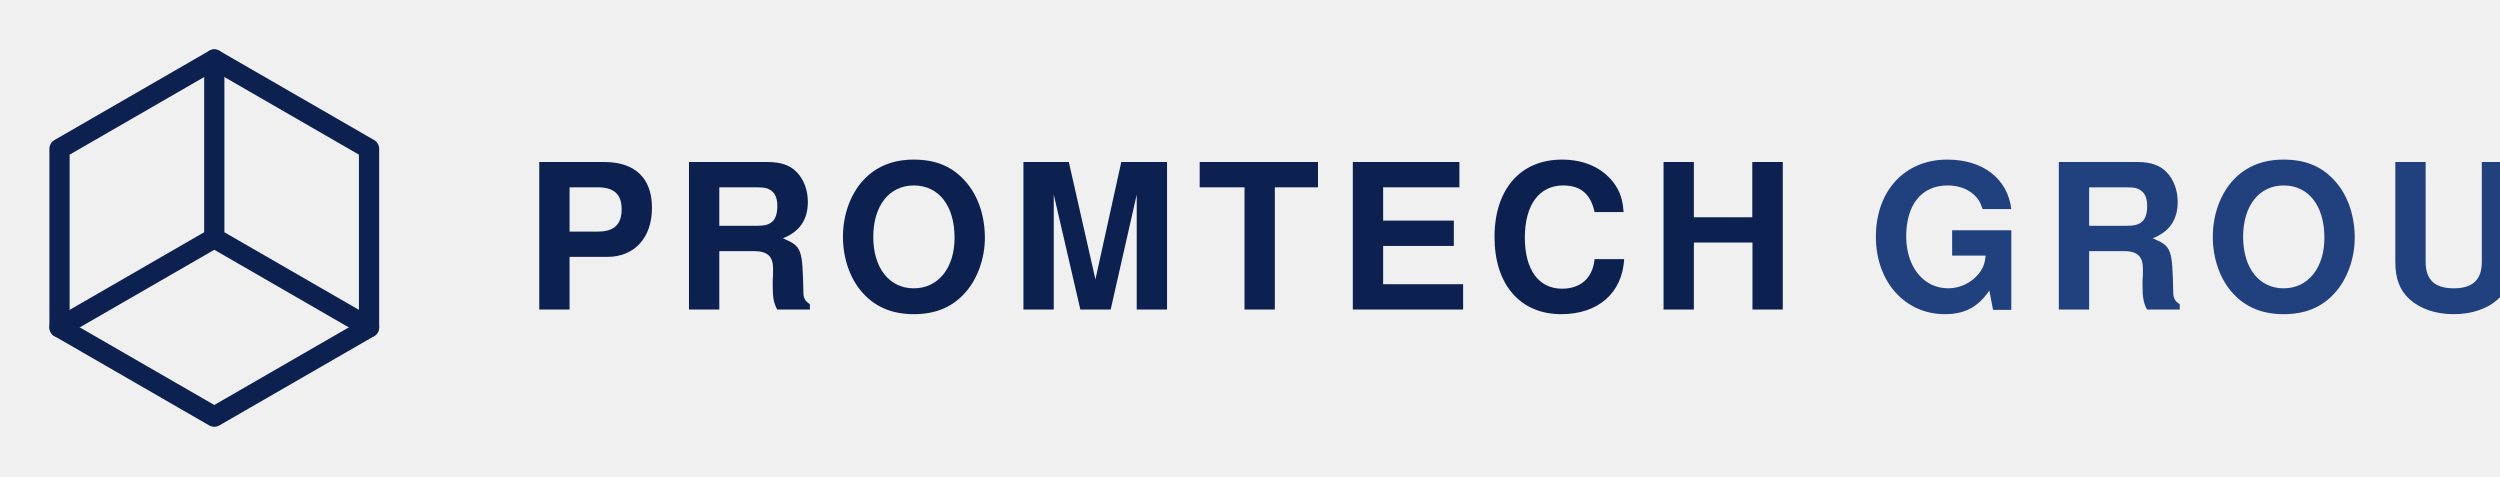
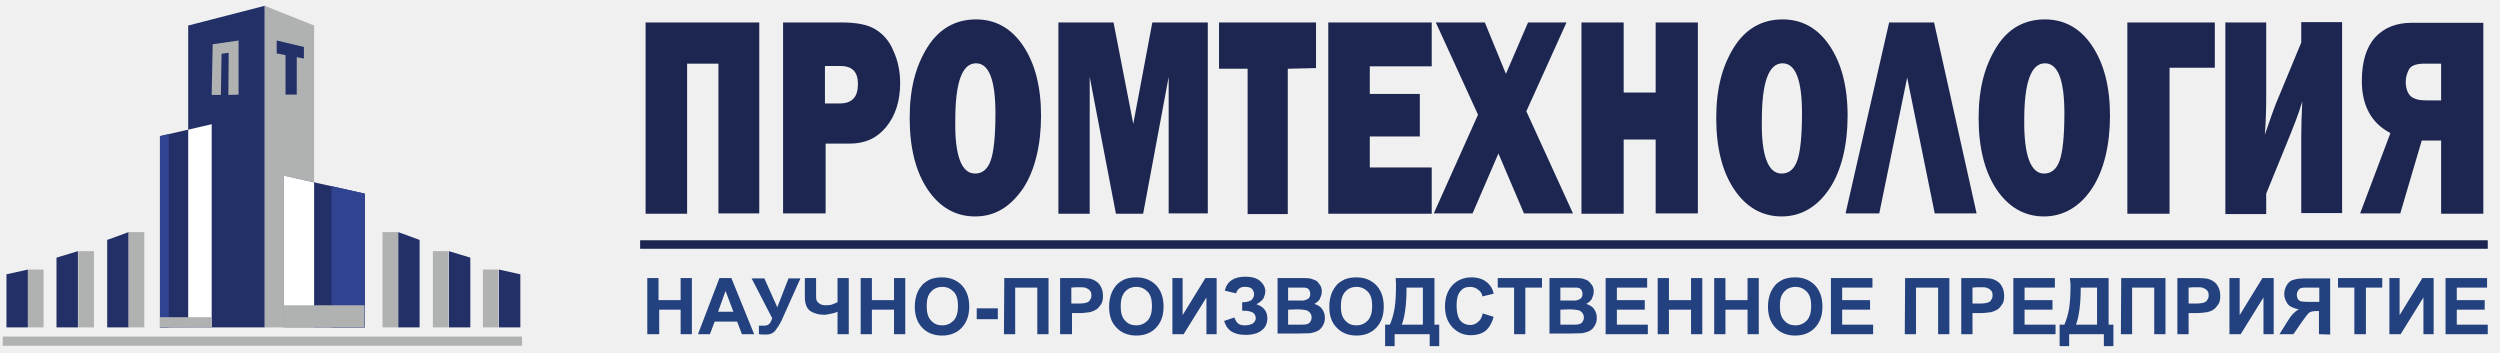
- <svg xmlns="http://www.w3.org/2000/svg" viewBox="0 0 210 40" role="img" aria-label="Promtech Group">
-   <g fill="none" stroke="#0D2150" stroke-width="1.7" stroke-linejoin="round" stroke-linecap="round">
-     <polygon points="18,5 31,12.5 31,27.5 18,35 5,27.5 5,12.5" />
-     <path d="M18,5 V20 M31,27.5 L18,20 M5,27.5 L18,20" />
+ <svg xmlns="http://www.w3.org/2000/svg" version="1.1" id="_Слой_1" x="0px" y="0px" viewBox="0 0 734.6 103.7" style="enable-background:new 0 0 734.6 103.7;" xml:space="preserve">
+   <style type="text/css">
+ 	.st0{fill-rule:evenodd;clip-rule:evenodd;fill:#1C2650;}
+ 	.st1{fill-rule:evenodd;clip-rule:evenodd;fill:#22417E;}
+ 	.st2{fill:#1C2650;}
+ 	.st3{fill-rule:evenodd;clip-rule:evenodd;fill:#233067;}
+ 	.st4{fill-rule:evenodd;clip-rule:evenodd;fill:#B0B1B1;}
+ 	.st5{fill-rule:evenodd;clip-rule:evenodd;fill:#2F4390;}
+ 	.st6{fill-rule:evenodd;clip-rule:evenodd;fill:#FFFFFF;}
+ 	.st7{fill:#B0B1B1;}
+ </style>
+   <g>
+     <path class="st0" d="M189.7,62.7V6.6h33.4v56.1h-12V18.7h-9.2v44.1H189.7z M242.6,42.3v20.4h-12.5V6.6h17.2c4.3,0,7.6,0.6,9.9,2   c2.3,1.4,4.1,3.4,5.3,6.3c1.3,2.8,2,6,2,9.5c0,5.3-1.4,9.6-4.1,12.9s-6.2,4.9-10.8,4.9H242.6L242.6,42.3z M242.5,30.4h4.2   c3.7,0,5.4-1.9,5.4-5.7c0-3.5-1.6-5.3-5.1-5.3h-4.6V30.4L242.5,30.4L242.5,30.4z M286.5,63.6c-5.7,0-10.4-2.7-13.9-7.9   c-3.5-5.2-5.3-12.2-5.3-21s1.8-15.3,5.2-20.8c3.4-5.4,8.2-8.2,14.3-8.2c5.6,0,10.3,2.5,13.8,7.7s5.3,12,5.3,20.6   s-1.8,16.1-5.3,21.4C296.7,61,292.2,63.6,286.5,63.6L286.5,63.6L286.5,63.6z M286.5,51c2.2,0,3.7-1.3,4.6-3.8   c0.9-2.5,1.4-7.2,1.4-13.9c0-9.8-1.9-14.7-5.7-14.7c-4.1,0-6.1,5.6-6.1,16.7C280.5,45.6,282.5,51,286.5,51L286.5,51L286.5,51z    M354.9,6.6v56.1h-11.5V22.6l-7.5,40.2h-8l-7.7-40.2v40.2h-9.2V6.6h16.2l5.8,29.8l5.6-29.8H354.9L354.9,6.6z M378.4,20.2v42.7   h-11.8V20.2h-8.4V6.6h28.5v13.4L378.4,20.2L378.4,20.2z M420.7,49.4v13.4h-30.4V6.6h30.4v12.9h-18.2v8.1h14.7v12.5h-14.7v9.1h18.2   V49.4z M460.3,6.6l-11.8,26.1l13.7,30h-14.4l-7.5-17.6l-7.6,17.6h-11.4l13-29L421.9,6.6h14.4l6.2,15.1L449,6.6L460.3,6.6L460.3,6.6   z M498.9,6.6v56.1h-12.4V41h-9.4v21.8h-12.4V6.6h12.4v20.6h9.4V6.6H498.9z M523.5,63.6c-5.7,0-10.4-2.7-13.9-7.9   c-3.5-5.2-5.3-12.2-5.3-21s1.8-15.3,5.2-20.8c3.4-5.4,8.2-8.2,14.3-8.2c5.6,0,10.3,2.5,13.8,7.7s5.3,12,5.3,20.6   s-1.8,16.1-5.3,21.4C534,60.8,529.2,63.6,523.5,63.6L523.5,63.6L523.5,63.6z M523.5,51c2.2,0,3.7-1.3,4.6-3.8   c0.9-2.5,1.4-7.2,1.4-13.9c0-9.8-1.9-14.7-5.7-14.7c-4.1,0-6.1,5.6-6.1,16.7C517.5,45.6,519.5,51,523.5,51L523.5,51L523.5,51z    M552.2,62.7l8.2-39.9l8.1,39.9h12.3L568.3,6.6h-13.2l-12.8,56.1H552.2L552.2,62.7z M600.6,63.6c-5.7,0-10.4-2.7-13.9-7.9   c-3.5-5.2-5.3-12.2-5.3-21s1.8-15.3,5.2-20.8s8.2-8.2,14.3-8.2c5.6,0,10.3,2.5,13.8,7.7s5.3,12,5.3,20.6s-1.8,16.1-5.3,21.4   S606.3,63.6,600.6,63.6L600.6,63.6L600.6,63.6z M600.6,51c2.2,0,3.7-1.3,4.6-3.8c0.9-2.5,1.4-7.2,1.4-13.9c0-9.8-1.9-14.7-5.7-14.7   c-4.1,0-6.1,5.6-6.1,16.7C594.7,45.6,596.7,51,600.6,51L600.6,51L600.6,51z M625.1,62.7V6.6h25.7v13.3h-13.3v42.9h-12.4V62.7z    M665.9,56.9v6h-12V6.6h12V29c0,3-0.1,6.6-0.4,10.6c1.5-4.4,2.9-8.5,4.4-11.9l6.3-15.2v-6h12v56.1h-12V40.4c0-3.2,0.1-6.7,0.3-10.6   c-1.1,3.8-2.7,7.7-4.4,11.9L665.9,56.9L665.9,56.9L665.9,56.9z M717.3,41.3h-5.7l-6.3,21.4h-11.8l8.9-23.6   c-5.6-2.9-8.4-8.1-8.4-15.3c0-5.6,1.3-9.9,3.9-12.8c2.7-2.9,6.2-4.3,10.8-4.3h21v56.1h-12.4V41.3L717.3,41.3L717.3,41.3z    M717.3,18.7h-4.8c-2.4,0-3.9,0.5-4.6,1.6c-0.6,1.1-1,2.4-1,3.7c0,1.9,0.5,3.3,1.4,4.2c1,0.9,2.5,1.3,4.6,1.3h4.4V18.7L717.3,18.7z   " />
+     <path class="st1" d="M190.2,98.2V81.7h3.3v6.5h6.5v-6.5h3.3v16.5h-3.3V91h-6.3v7.2H190.2z M221.6,98.2H218l-1.4-3.7h-6.6l-1.4,3.7   h-3.5l6.3-16.5h3.5L221.6,98.2L221.6,98.2L221.6,98.2z M215.5,91.6l-2.3-6.1l-2.2,6.1H215.5z M220.8,81.7l6.1,11.8   c-0.3,0.9-0.6,1.5-1,1.8c-0.4,0.3-0.9,0.4-1.6,0.4c-0.4,0-0.8,0-1.3,0v2.5c0.5,0.1,1.3,0.1,2.3,0.1c1,0,1.8-0.4,2.4-1   c0.6-0.8,1.3-1.8,1.9-3l5.6-12.5h-3.5l-3.3,8.5l-3.8-8.5H220.8L220.8,81.7z M236.5,81.7h3.3v3.9c0,1.3,0,2.2,0.1,2.5   c0.1,0.4,0.4,0.8,0.9,1.1c0.5,0.4,1.1,0.5,2,0.5c0.8,0,1.4-0.1,1.9-0.3s1-0.4,1.4-0.6v-7.1h3.3v16.5h-3.3v-6.6   c-0.6,0.3-1.4,0.5-2,0.6s-1.3,0.3-1.9,0.3c-1.6,0-3-0.4-4.1-1.1c-1.1-0.8-1.6-2.2-1.6-4.1L236.5,81.7L236.5,81.7L236.5,81.7z    M252.9,98.2V81.7h3.3v6.5h6.5v-6.5h3.3v16.5h-3.3V91h-6.5v7.2H252.9z M268.8,90.1c0-1.6,0.3-3,0.8-4.2c0.4-0.9,0.9-1.6,1.5-2.3   c0.6-0.6,1.4-1.1,2.2-1.5c1-0.4,2.2-0.6,3.5-0.6c2.4,0,4.3,0.8,5.8,2.3c1.4,1.5,2.2,3.5,2.2,6.3c0,2.7-0.8,4.7-2.2,6.2   c-1.4,1.5-3.4,2.3-5.8,2.3s-4.4-0.8-5.8-2.3C269.5,94.8,268.8,92.6,268.8,90.1L268.8,90.1L268.8,90.1z M272.3,90   c0,1.9,0.4,3.3,1.3,4.2c0.9,1,1.9,1.4,3.3,1.4c1.3,0,2.4-0.5,3.3-1.4c0.9-1,1.3-2.4,1.3-4.3c0-1.9-0.4-3.3-1.3-4.2   c-0.9-0.9-1.9-1.4-3.3-1.4c-1.4,0-2.5,0.5-3.3,1.4C272.6,86.7,272.3,88.1,272.3,90L272.3,90L272.3,90z M287,93.8v-3.2h6.2v3.2H287z    M295.1,81.7h13v16.5h-3.3V84.5h-6.5v13.7h-3.3L295.1,81.7L295.1,81.7z M311.5,98.2V81.7h5.3c2,0,3.3,0.1,3.9,0.3   c0.9,0.3,1.8,0.8,2.4,1.6c0.6,0.9,1,1.9,1,3.2c0,1-0.1,1.9-0.5,2.5c-0.4,0.6-0.9,1.3-1.4,1.6s-1.1,0.6-1.8,0.8   c-0.8,0.1-1.9,0.3-3.4,0.3H315v6.2H311.5L311.5,98.2z M314.8,84.5v4.7h1.8c1.3,0,2.2-0.1,2.7-0.3c0.4-0.1,0.8-0.4,1-0.8   c0.3-0.4,0.4-0.8,0.4-1.3c0-0.6-0.1-1.1-0.5-1.5c-0.4-0.4-0.8-0.6-1.4-0.8c-0.4-0.1-1.1-0.1-2.4-0.1L314.8,84.5L314.8,84.5z    M325.9,90.1c0-1.6,0.3-3,0.8-4.2c0.4-0.9,0.9-1.6,1.5-2.3c0.6-0.6,1.4-1.1,2.2-1.5c1-0.4,2.2-0.6,3.5-0.6c2.4,0,4.3,0.8,5.8,2.3   c1.4,1.5,2.2,3.5,2.2,6.3c0,2.8-0.8,4.7-2.2,6.2c-1.4,1.5-3.4,2.3-5.8,2.3s-4.4-0.8-5.8-2.3C326.6,94.8,325.9,92.8,325.9,90.1   L325.9,90.1L325.9,90.1z M329.3,90c0,1.9,0.4,3.3,1.3,4.2c0.9,1,1.9,1.4,3.3,1.4c1.3,0,2.4-0.5,3.3-1.4c0.9-1,1.3-2.4,1.3-4.3   c0-1.9-0.4-3.3-1.3-4.2c-0.9-0.9-1.9-1.4-3.3-1.4c-1.4,0-2.5,0.5-3.3,1.4C329.7,86.7,329.3,88.1,329.3,90L329.3,90L329.3,90z    M344.5,81.7h3v10.9l6.7-10.9h3.3v16.5h-3V87.4l-6.7,10.8h-3.3V81.7L344.5,81.7z M363.2,86.2l-3.3-0.8c0.6-2.7,2.7-4.1,6-4.1   c1.9,0,3.4,0.4,4.4,1.3s1.5,1.9,1.5,3c0,0.8-0.3,1.5-0.6,2.2c-0.5,0.6-1.1,1.1-2,1.6c1.1,0.4,1.9,0.9,2.4,1.6   c0.5,0.6,0.8,1.5,0.8,2.5c0,1.4-0.5,2.7-1.6,3.5c-1,0.9-2.7,1.4-4.7,1.4c-1.8,0-3-0.3-4.1-0.9c-1-0.6-1.8-1.6-2.3-3.2l3-1   c0.4,1,0.8,1.6,1.3,1.9s1.1,0.4,1.9,0.4c1,0,1.8-0.3,2.3-0.6c0.5-0.4,0.8-1,0.8-1.5c0-0.6-0.3-1.3-0.8-1.6s-1.4-0.6-2.4-0.6H365   v-2.5h0.4c1,0,1.8-0.3,2.3-0.6c0.5-0.5,0.8-1,0.8-1.8c0-0.6-0.3-1.1-0.6-1.5c-0.4-0.4-1-0.6-1.9-0.6   C364.5,84.2,363.6,84.9,363.2,86.2L363.2,86.2L363.2,86.2z M375.3,81.7h6.6c1.3,0,2.3,0,2.9,0.1s1.3,0.4,1.8,0.6s0.9,0.8,1.3,1.4   c0.4,0.5,0.5,1.3,0.5,1.9c0,0.8-0.3,1.5-0.6,2.2c-0.4,0.6-1,1.1-1.6,1.4c1,0.3,1.8,0.8,2.3,1.5c0.5,0.8,0.8,1.5,0.8,2.5   c0,0.8-0.1,1.5-0.5,2.2c-0.4,0.8-0.9,1.3-1.4,1.6c-0.6,0.4-1.4,0.6-2.3,0.8c-0.5,0-1.9,0.1-4.1,0.1h-5.6V81.7L375.3,81.7   L375.3,81.7z M378.5,84.5v3.8h2.2c1.3,0,2.2,0,2.4,0c0.5-0.1,1-0.3,1.4-0.6c0.4-0.4,0.5-0.8,0.5-1.3c0-0.5-0.1-0.9-0.4-1.3   c-0.3-0.4-0.6-0.5-1.3-0.6c-0.4,0-1.3,0-2.8,0H378.5L378.5,84.5z M378.5,91v4.4h3c1.1,0,1.9,0,2.3-0.1c0.5-0.1,0.9-0.3,1.1-0.6   c0.3-0.4,0.5-0.8,0.5-1.4c0-0.5-0.1-0.9-0.4-1.3c-0.3-0.4-0.6-0.6-1-0.8c-0.5-0.1-1.4-0.3-2.9-0.3L378.5,91L378.5,91z M390.6,90.1   c0-1.6,0.3-3,0.8-4.2c0.4-0.9,0.9-1.6,1.5-2.3c0.6-0.6,1.4-1.1,2.2-1.5c1-0.4,2.2-0.6,3.5-0.6c2.4,0,4.3,0.8,5.8,2.3   c1.4,1.5,2.2,3.5,2.2,6.3c0,2.8-0.8,4.7-2.2,6.2c-1.4,1.5-3.4,2.3-5.8,2.3c-2.4,0-4.4-0.8-5.8-2.3   C391.3,94.8,390.6,92.8,390.6,90.1L390.6,90.1L390.6,90.1z M394,90c0,1.9,0.4,3.3,1.3,4.2c0.9,1,1.9,1.4,3.3,1.4   c1.3,0,2.4-0.5,3.3-1.4c0.9-1,1.3-2.4,1.3-4.3c0-1.9-0.4-3.3-1.3-4.2c-0.9-0.9-1.9-1.4-3.3-1.4c-1.4,0-2.5,0.5-3.3,1.4   C394.4,86.7,394,88.1,394,90L394,90L394,90z M410.1,81.7h11.4v13.7h1.4v6.3h-2.8v-3.5h-10.3v3.5h-2.8v-6.3h1.4   c0.6-1.4,1.1-3,1.4-4.9c0.3-1.9,0.4-4.2,0.4-7.1L410.1,81.7L410.1,81.7L410.1,81.7z M413.3,84.5c0,4.9-0.5,8.6-1.4,10.9h6.2V84.5   H413.3L413.3,84.5z M435.7,92.1l3.2,1c-0.5,1.8-1.3,3.2-2.4,4.1s-2.7,1.3-4.3,1.3c-2.2,0-3.9-0.8-5.4-2.3c-1.4-1.5-2.2-3.5-2.2-6.1   c0-2.8,0.8-4.8,2.2-6.3c1.4-1.5,3.3-2.3,5.6-2.3c2,0,3.7,0.6,4.9,1.8c0.8,0.8,1.3,1.6,1.6,3l-3.3,0.8c-0.1-0.9-0.6-1.5-1.3-2   c-0.6-0.5-1.4-0.8-2.3-0.8c-1.3,0-2.2,0.4-2.9,1.3c-0.8,0.9-1.1,2.3-1.1,4.2c0,2,0.4,3.5,1.1,4.4c0.8,0.9,1.8,1.3,2.9,1.3   c0.9,0,1.6-0.3,2.3-0.9C434.9,94.2,435.4,93.4,435.7,92.1L435.7,92.1L435.7,92.1z M444.9,98.2V84.5h-4.8v-2.8h13v2.8h-4.9v13.7   H444.9L444.9,98.2z M455.2,81.7h6.6c1.3,0,2.3,0,2.9,0.1s1.3,0.4,1.8,0.6c0.5,0.4,0.9,0.8,1.3,1.4c0.4,0.5,0.5,1.3,0.5,1.9   c0,0.8-0.3,1.5-0.6,2.2c-0.4,0.6-1,1.1-1.6,1.4c1,0.3,1.8,0.8,2.3,1.5c0.5,0.8,0.8,1.5,0.8,2.5c0,0.8-0.1,1.5-0.5,2.2   c-0.4,0.8-0.9,1.3-1.4,1.6c-0.6,0.4-1.4,0.6-2.3,0.8c-0.5,0-1.9,0.1-4.1,0.1h-5.6V81.7L455.2,81.7L455.2,81.7z M458.5,84.5v3.8h2.2   c1.3,0,2.2,0,2.4,0c0.5-0.1,1-0.3,1.4-0.6c0.4-0.4,0.5-0.8,0.5-1.3c0-0.5-0.1-0.9-0.4-1.3c-0.3-0.4-0.6-0.5-1.3-0.6   c-0.4,0-1.3,0-2.8,0H458.5L458.5,84.5z M458.5,91v4.4h3c1.1,0,1.9,0,2.3-0.1c0.5-0.1,0.9-0.3,1.1-0.6c0.3-0.4,0.5-0.8,0.5-1.4   c0-0.5-0.1-0.9-0.4-1.3c-0.3-0.4-0.6-0.6-1-0.8c-0.5-0.1-1.4-0.3-2.9-0.3L458.5,91L458.5,91z M471.8,98.2V81.7h12.2v2.8h-8.9v3.7   h8.2V91h-8.2v4.4h9.1v2.8L471.8,98.2L471.8,98.2z M487.1,98.2V81.7h3.3v6.5h6.5v-6.5h3.3v16.5h-3.3V91h-6.5v7.2H487.1z M503.7,98.2   V81.7h3.3v6.5h6.5v-6.5h3.3v16.5h-3.3V91H507v7.2H503.7z M519.5,90.1c0-1.6,0.3-3,0.8-4.2c0.4-0.9,0.9-1.6,1.5-2.3   c0.6-0.6,1.4-1.1,2.2-1.5c1-0.4,2.2-0.6,3.5-0.6c2.4,0,4.3,0.8,5.8,2.3c1.4,1.5,2.2,3.5,2.2,6.3c0,2.8-0.8,4.7-2.2,6.2   c-1.4,1.5-3.4,2.3-5.8,2.3c-2.4,0-4.4-0.8-5.8-2.3S519.5,92.8,519.5,90.1L519.5,90.1L519.5,90.1z M523,90c0,1.9,0.4,3.3,1.3,4.2   c0.9,1,1.9,1.4,3.3,1.4c1.3,0,2.4-0.5,3.3-1.4c0.9-1,1.3-2.4,1.3-4.3c0-1.9-0.4-3.3-1.3-4.2c-0.9-0.9-1.9-1.4-3.3-1.4   s-2.5,0.5-3.3,1.4C523.3,86.7,523,88.1,523,90L523,90L523,90z M538,98.2V81.7h12.2v2.8h-8.9v3.7h8.2V91h-8.2v4.4h9.1v2.8L538,98.2   L538,98.2z M559.8,81.7h13v16.5h-3.3V84.5h-6.5v13.7h-3.3L559.8,81.7L559.8,81.7z M576.3,98.2V81.7h5.3c2,0,3.3,0.1,3.9,0.3   c0.9,0.3,1.8,0.8,2.4,1.6c0.6,0.9,1,1.9,1,3.2c0,1-0.1,1.9-0.5,2.5c-0.4,0.6-0.9,1.3-1.4,1.6s-1.1,0.6-1.8,0.8   c-0.8,0.1-1.9,0.3-3.4,0.3h-2.2v6.2H576.3L576.3,98.2z M579.6,84.5v4.7h1.8c1.3,0,2.2-0.1,2.7-0.3c0.4-0.1,0.8-0.4,1-0.8   c0.3-0.4,0.4-0.8,0.4-1.3c0-0.6-0.1-1.1-0.5-1.5c-0.4-0.4-0.8-0.6-1.4-0.8c-0.4-0.1-1.1-0.1-2.4-0.1L579.6,84.5L579.6,84.5z    M591.6,98.2V81.7h12.2v2.8h-8.9v3.7h8.2V91h-8.2v4.4h9.1v2.8L591.6,98.2L591.6,98.2z M608.2,81.7h11.4v13.7h1.4v6.3h-2.8v-3.5H608   v3.5h-2.8v-6.3h1.4c0.6-1.4,1.1-3,1.4-4.9c0.3-1.9,0.4-4.2,0.4-7.1L608.2,81.7L608.2,81.7L608.2,81.7z M611.4,84.5   c0,4.9-0.5,8.6-1.4,10.9h6.2V84.5H611.4L611.4,84.5z M623.3,81.7h13v16.5H633V84.5h-6.5v13.7h-3.3L623.3,81.7L623.3,81.7z    M639.8,98.2V81.7h5.3c2,0,3.3,0.1,3.9,0.3c0.9,0.3,1.8,0.8,2.4,1.6c0.6,0.9,1,1.9,1,3.2c0,1-0.1,1.9-0.5,2.5   c-0.4,0.6-0.9,1.3-1.4,1.6c-0.5,0.4-1.1,0.6-1.8,0.8c-0.8,0.1-1.9,0.3-3.4,0.3h-2.2v6.2H639.8L639.8,98.2z M643.1,84.5v4.7h1.8   c1.3,0,2.2-0.1,2.7-0.3c0.4-0.1,0.8-0.4,1-0.8c0.3-0.4,0.4-0.8,0.4-1.3c0-0.6-0.1-1.1-0.5-1.5c-0.4-0.4-0.8-0.6-1.4-0.8   c-0.4-0.1-1.1-0.1-2.4-0.1L643.1,84.5L643.1,84.5z M655.1,81.7h3v10.9l6.7-10.9h3.3v16.5h-3V87.4l-6.7,10.8h-3.3V81.7L655.1,81.7z    M681.4,98.2v-6.8h-0.6c-1,0-1.8,0.1-2.3,0.5c-0.4,0.3-1.1,1.3-2.2,2.8l-2.4,3.5h-4.1l2-3.2c0.8-1.3,1.4-2.2,1.9-2.7   c0.5-0.5,1-1,1.8-1.4c-1.5-0.3-2.7-0.8-3.3-1.6c-0.6-0.9-1-1.8-1-2.9c0-1,0.3-1.9,0.8-2.7c0.5-0.8,1.1-1.3,2-1.5   c0.9-0.3,2-0.4,3.7-0.4h7v16.5L681.4,98.2L681.4,98.2z M681.4,84.5h-2.5c-1.3,0-2.2,0-2.5,0.1c-0.4,0-0.8,0.3-1,0.6   c-0.3,0.4-0.5,0.8-0.5,1.4c0,0.5,0.1,1,0.4,1.4c0.3,0.4,0.6,0.5,1.1,0.6c0.5,0.1,1.4,0.1,2.7,0.1h2.4V84.5L681.4,84.5L681.4,84.5z    M691.8,98.2V84.5H687v-2.8h13v2.8h-4.8v13.7H691.8L691.8,98.2z M702.1,81.7h3v10.9l6.7-10.9h3.3v16.5h-3V87.4l-6.7,10.8h-3.3V81.7   L702.1,81.7z M718.6,98.2V81.7h12.2v2.8h-8.9v3.7h8.2V91h-8.2v4.4h9.1v2.8L718.6,98.2L718.6,98.2z" />
+     <rect x="188.1" y="70.6" class="st2" width="542.9" height="2.5" />
  </g>
-   <text x="44" y="26" font-family="Helvetica, Arial, sans-serif" font-size="17" font-weight="700" letter-spacing="1.5" fill="#0D2150">PROMTECH<tspan fill="#21407E" dx="6">GROUP</tspan>
-   </text>
+   <g>
+     <polygon class="st3" points="55.3,7.5 77.8,1.7 77.8,96.2 55.3,96.2  " />
+     <polygon class="st4" points="92.3,7.5 77.8,1.7 77.8,96.2 92.3,96.2  " />
+     <polygon class="st3" points="107.2,56.9 83.4,51.6 83.4,96.2 107.2,96.2  " />
+     <polygon class="st5" points="107.2,56.9 97.4,54.7 97.4,96.2 107.2,96.2  " />
+     <polygon class="st6" points="83.4,96.2 92.3,96.2 92.3,53.6 83.4,51.6  " />
+     <g>
+       <polygon class="st3" points="47,40 47,40 62.2,36.5 62.2,96.2 47,96.2   " />
+       <polygon class="st5" points="47,40 47,40 49.6,39.4 49.6,96.2 47,96.2   " />
+       <polygon class="st6" points="62.2,96.2 55.3,96.2 55.3,38.1 62.2,36.5   " />
+     </g>
+     <rect x="0.8" y="98.9" class="st7" width="152.6" height="2.7" />
+     <rect x="83.3" y="89.7" class="st7" width="23.8" height="6.5" />
+     <rect x="47" y="93.2" class="st7" width="15.2" height="3" />
+     <polygon class="st3" points="31.5,70.5 37.8,68.2 37.8,96.2 31.5,96.2  " />
+     <polygon class="st4" points="70.1,27.8 70.1,11.9 62.5,13 62.2,27.9 64.9,27.9 65.1,15.8 67.2,15.5 67.1,27.9  " />
+     <polygon class="st3" points="83.9,16.2 83.9,27.8 87.2,27.8 87.2,16.8 89.3,17.2 89.3,13.8 81.3,11.9 81.3,15.7  " />
+     <rect x="37.8" y="68.2" class="st7" width="4.6" height="28" />
+     <polygon class="st3" points="16.6,75.7 22.9,73.8 22.9,96.2 16.6,96.2  " />
+     <rect x="23" y="73.8" class="st7" width="4.6" height="22.4" />
+     <polygon class="st3" points="1.9,80.6 8.2,79.2 8.2,96.2 1.9,96.2  " />
+     <rect x="8.2" y="79.2" class="st7" width="4.6" height="17" />
+     <polygon class="st3" points="123.3,70.5 117,68.2 117,96.2 123.3,96.2  " />
+     <rect x="112.4" y="68.2" class="st7" width="4.6" height="28" />
+     <polygon class="st3" points="138.2,75.7 131.9,73.8 131.9,96.2 138.2,96.2  " />
+     <rect x="127.2" y="73.8" class="st7" width="4.6" height="22.4" />
+     <polygon class="st3" points="152.9,80.6 146.6,79.2 146.6,96.2 152.9,96.2  " />
+     <rect x="141.9" y="79.2" class="st7" width="4.6" height="17" />
+   </g>
</svg>
